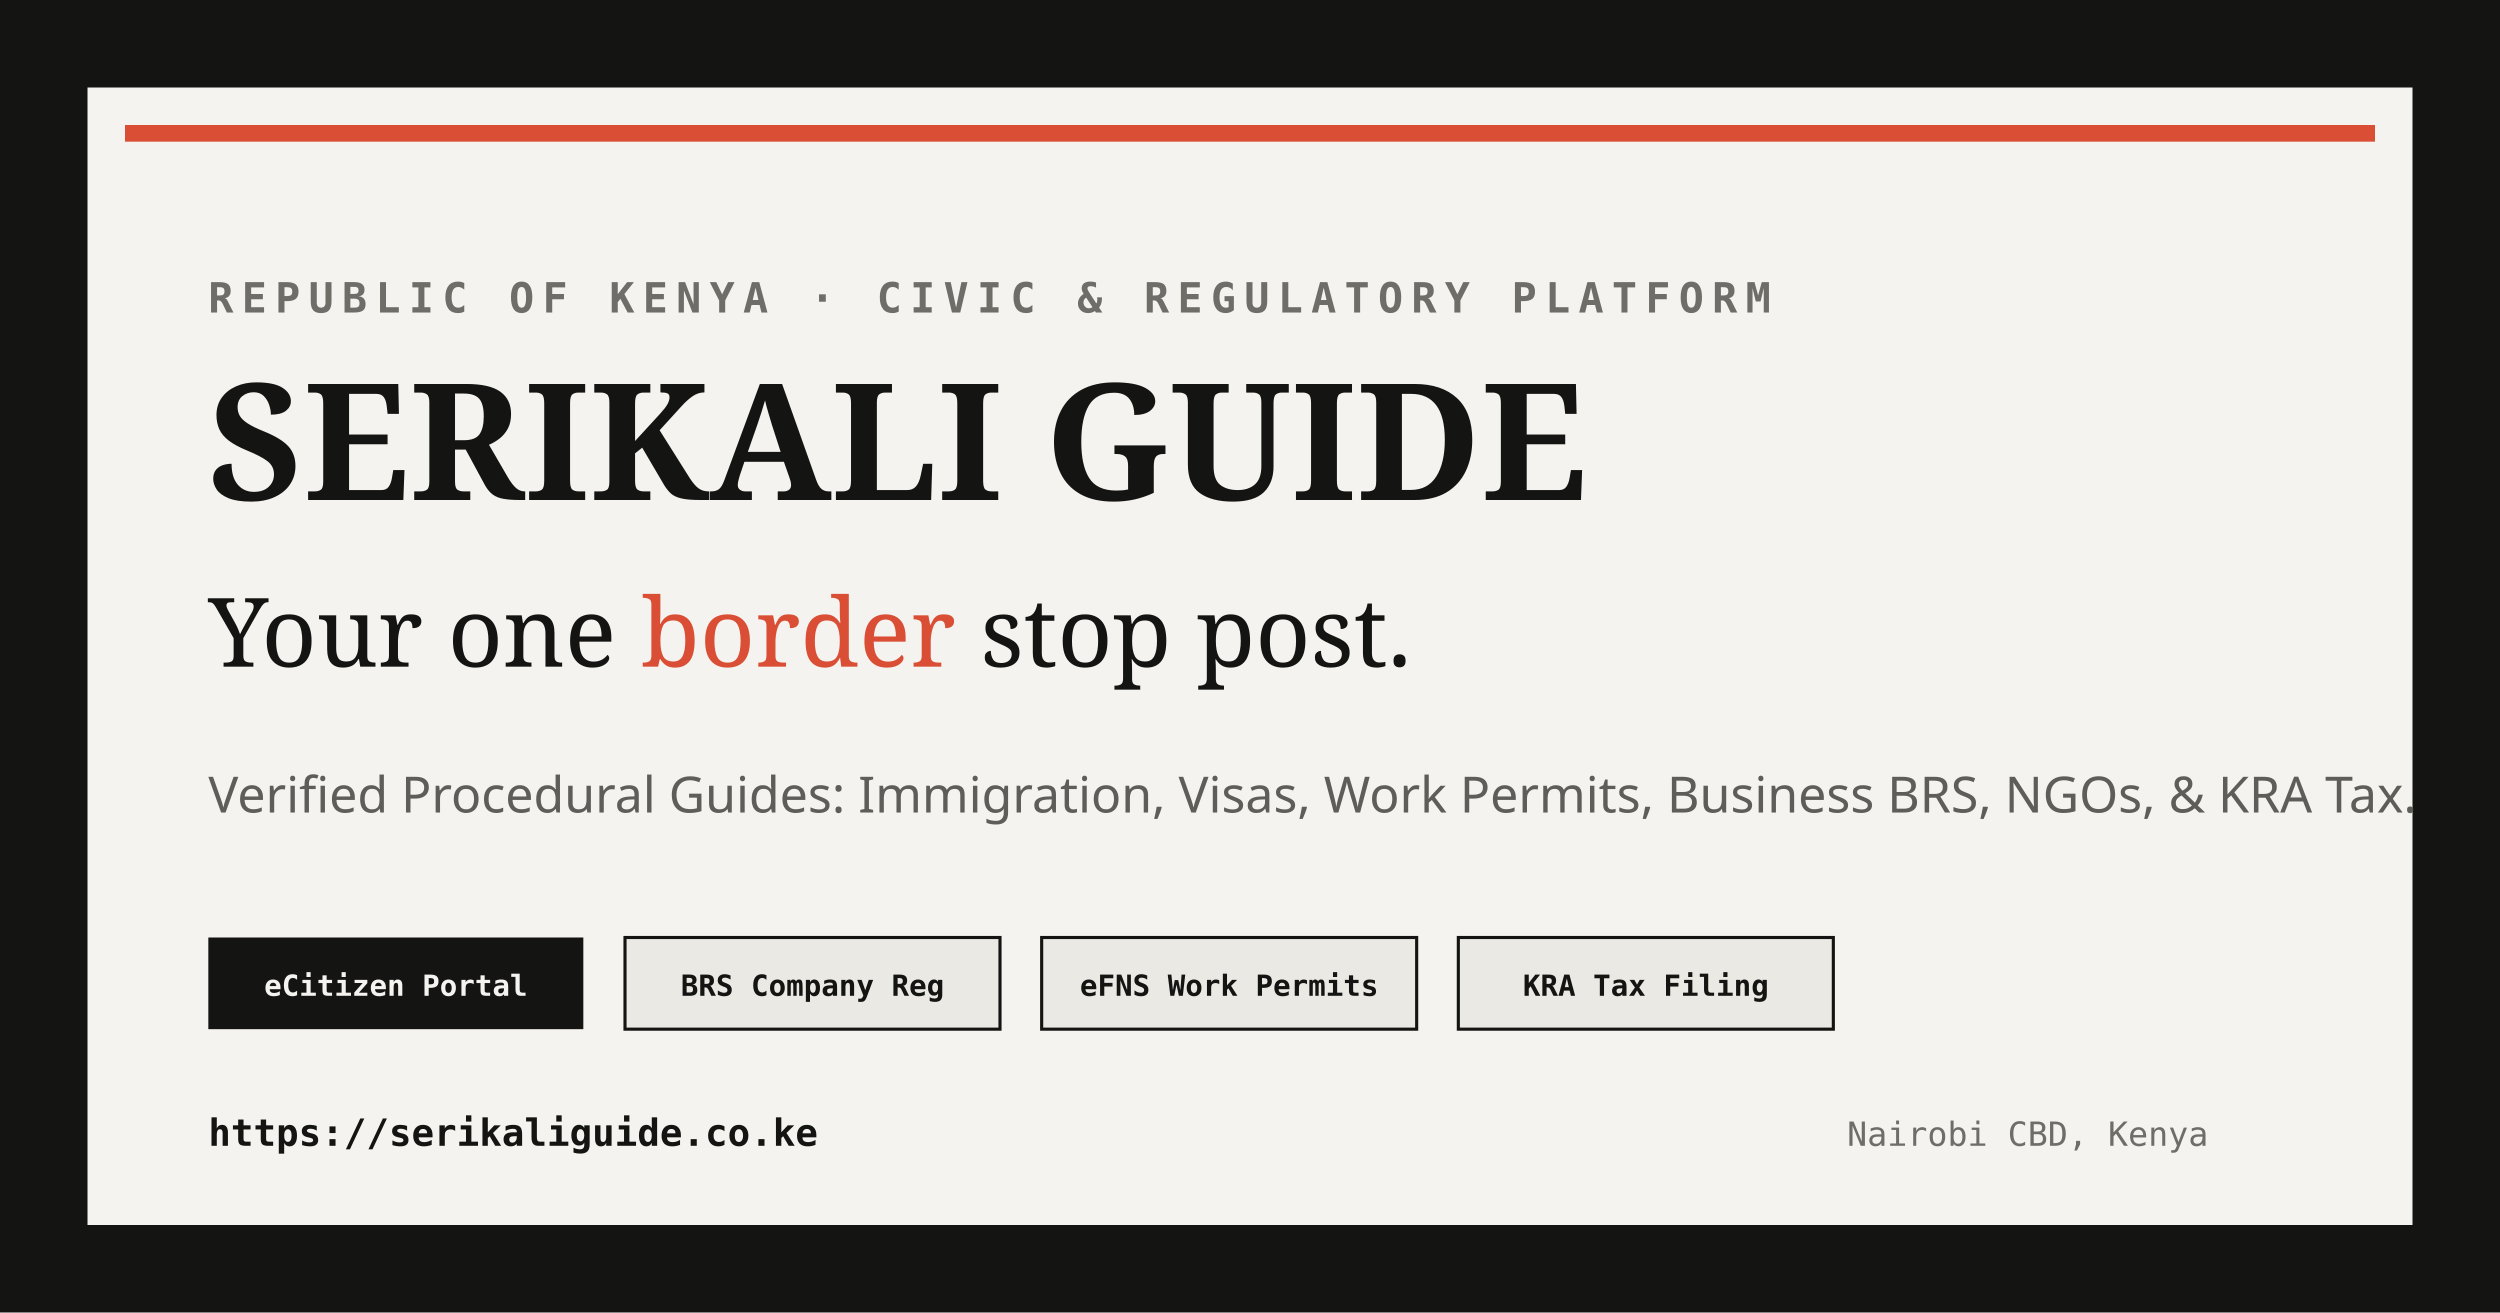
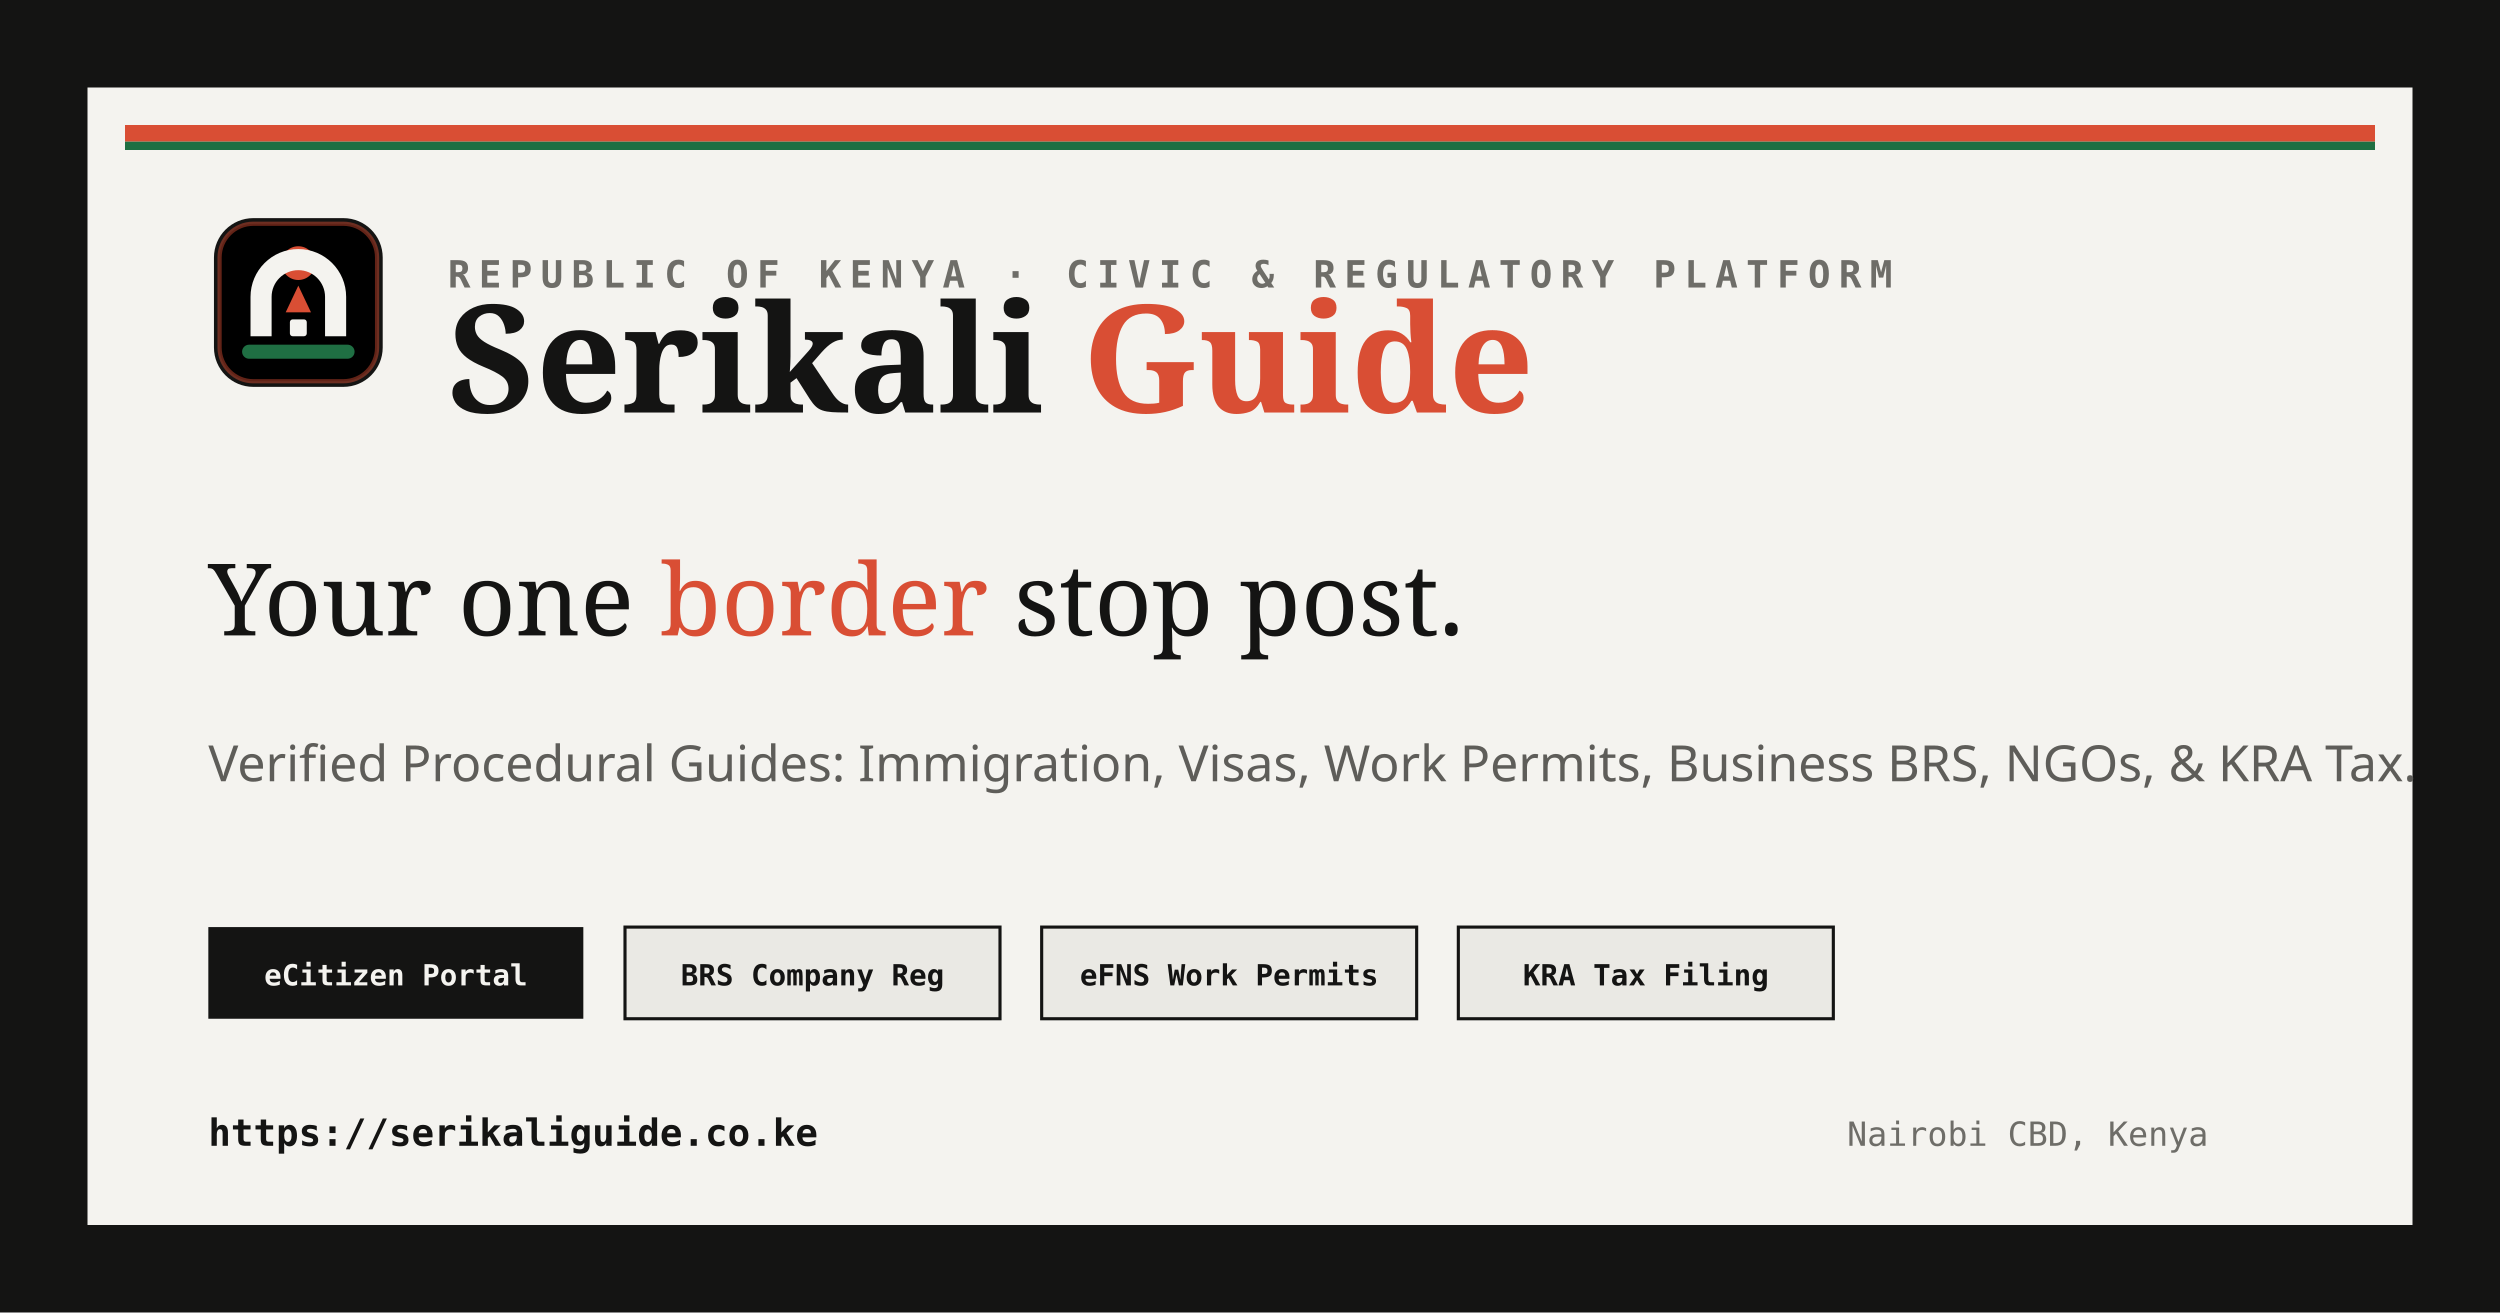
<svg xmlns="http://www.w3.org/2000/svg" viewBox="0 0 1200 630" width="1200" height="630">
  <rect width="1200" height="630" fill="#141413" />
  <rect x="40" y="40" width="1120" height="550" fill="#F4F3EF" stroke="#141413" stroke-width="4" />
  <rect x="60" y="60" width="1080" height="8" fill="#D94E34" />
-   <text x="100" y="150" font-family="'JetBrains Mono', monospace" font-size="20" letter-spacing="4" fill="#6E6D68" font-weight="600">REPUBLIC OF KENYA · CIVIC &amp; REGULATORY PLATFORM</text>
-   <text x="100" y="240" font-family="'Instrument Serif', serif" font-size="78" fill="#141413" font-weight="700">SERIKALI GUIDE</text>
-   <text x="100" y="320" font-family="'Instrument Serif', serif" font-size="46" fill="#141413">
+   <rect x="60" y="68" width="1080" height="4" fill="#1F6F43" />
+   <g transform="translate(100, 102) scale(1.35)">
+     <rect x="2" y="2" width="60" height="60" rx="14" fill="#141413" />
+     <rect x="4" y="4" width="56" height="56" rx="12" stroke="#D94E34" stroke-width="1.5" stroke-opacity="0.45" />
+     <rect x="12" y="47" width="40" height="5" rx="2.5" fill="#1F6F43" />
+     <circle cx="32" cy="18" r="6" fill="#D94E34" />
+     <path d="M15 44V30C15 20.611 22.611 13 32 13C41.389 13 49 20.611 49 30V44H41.5V30C41.5 24.753 37.247 20.5 32 20.5C26.753 20.5 22.5 24.753 22.5 30V44H15Z" fill="#F4F3EF" />
+     <path d="M32 26L36.5 35.5H27.5L32 26Z" fill="#D94E34" />
+     <rect x="29" y="38" width="6" height="6" rx="1" fill="#F4F3EF" />
+   </g>
+   <text x="215" y="138" font-family="'JetBrains Mono', monospace" font-size="18" letter-spacing="4" fill="#6E6D68" font-weight="600">REPUBLIC OF KENYA · CIVIC &amp; REGULATORY PLATFORM</text>
+   <text x="215" y="198" font-family="'Instrument Serif', serif" font-size="72" fill="#141413" font-weight="700">Serikali <tspan fill="#D94E34">Guide</tspan>
+   </text>
+   <text x="100" y="305" font-family="'Instrument Serif', serif" font-size="48" fill="#141413">
    Your one <tspan fill="#D94E34">border</tspan> stop post.
  </text>
-   <text x="100" y="390" font-family="'Plus Jakarta Sans', sans-serif" font-size="24" fill="#5E5D59">
+   <text x="100" y="375" font-family="'Plus Jakarta Sans', sans-serif" font-size="24" fill="#5E5D59">
    Verified Procedural Guides: Immigration, Visas, Work Permits, Business BRS, NGOs, &amp; KRA Tax.
  </text>
-   <g transform="translate(100, 450)">
+   <g transform="translate(100, 445)">
    <rect width="180" height="44" fill="#141413" />
    <text x="90" y="28" font-family="'JetBrains Mono', monospace" font-size="14" fill="#F4F3EF" text-anchor="middle" font-weight="600">eCitizen Portal</text>
  </g>
-   <g transform="translate(300, 450)">
+   <g transform="translate(300, 445)">
    <rect width="180" height="44" fill="#EAE9E4" stroke="#141413" stroke-width="1.5" />
    <text x="90" y="28" font-family="'JetBrains Mono', monospace" font-size="14" fill="#141413" text-anchor="middle" font-weight="600">BRS Company Reg</text>
  </g>
-   <g transform="translate(500, 450)">
+   <g transform="translate(500, 445)">
    <rect width="180" height="44" fill="#EAE9E4" stroke="#141413" stroke-width="1.5" />
    <text x="90" y="28" font-family="'JetBrains Mono', monospace" font-size="14" fill="#141413" text-anchor="middle" font-weight="600">eFNS Work Permits</text>
  </g>
-   <g transform="translate(700, 450)">
+   <g transform="translate(700, 445)">
    <rect width="180" height="44" fill="#EAE9E4" stroke="#141413" stroke-width="1.5" />
    <text x="90" y="28" font-family="'JetBrains Mono', monospace" font-size="14" fill="#141413" text-anchor="middle" font-weight="600">KRA Tax Filing</text>
  </g>
  <text x="100" y="550" font-family="'JetBrains Mono', monospace" font-size="18" fill="#141413" font-weight="600">https://serikaliguide.co.ke</text>
  <text x="1060" y="550" font-family="'JetBrains Mono', monospace" font-size="16" fill="#6E6D68" text-anchor="end">Nairobi CBD, Kenya</text>
</svg>
